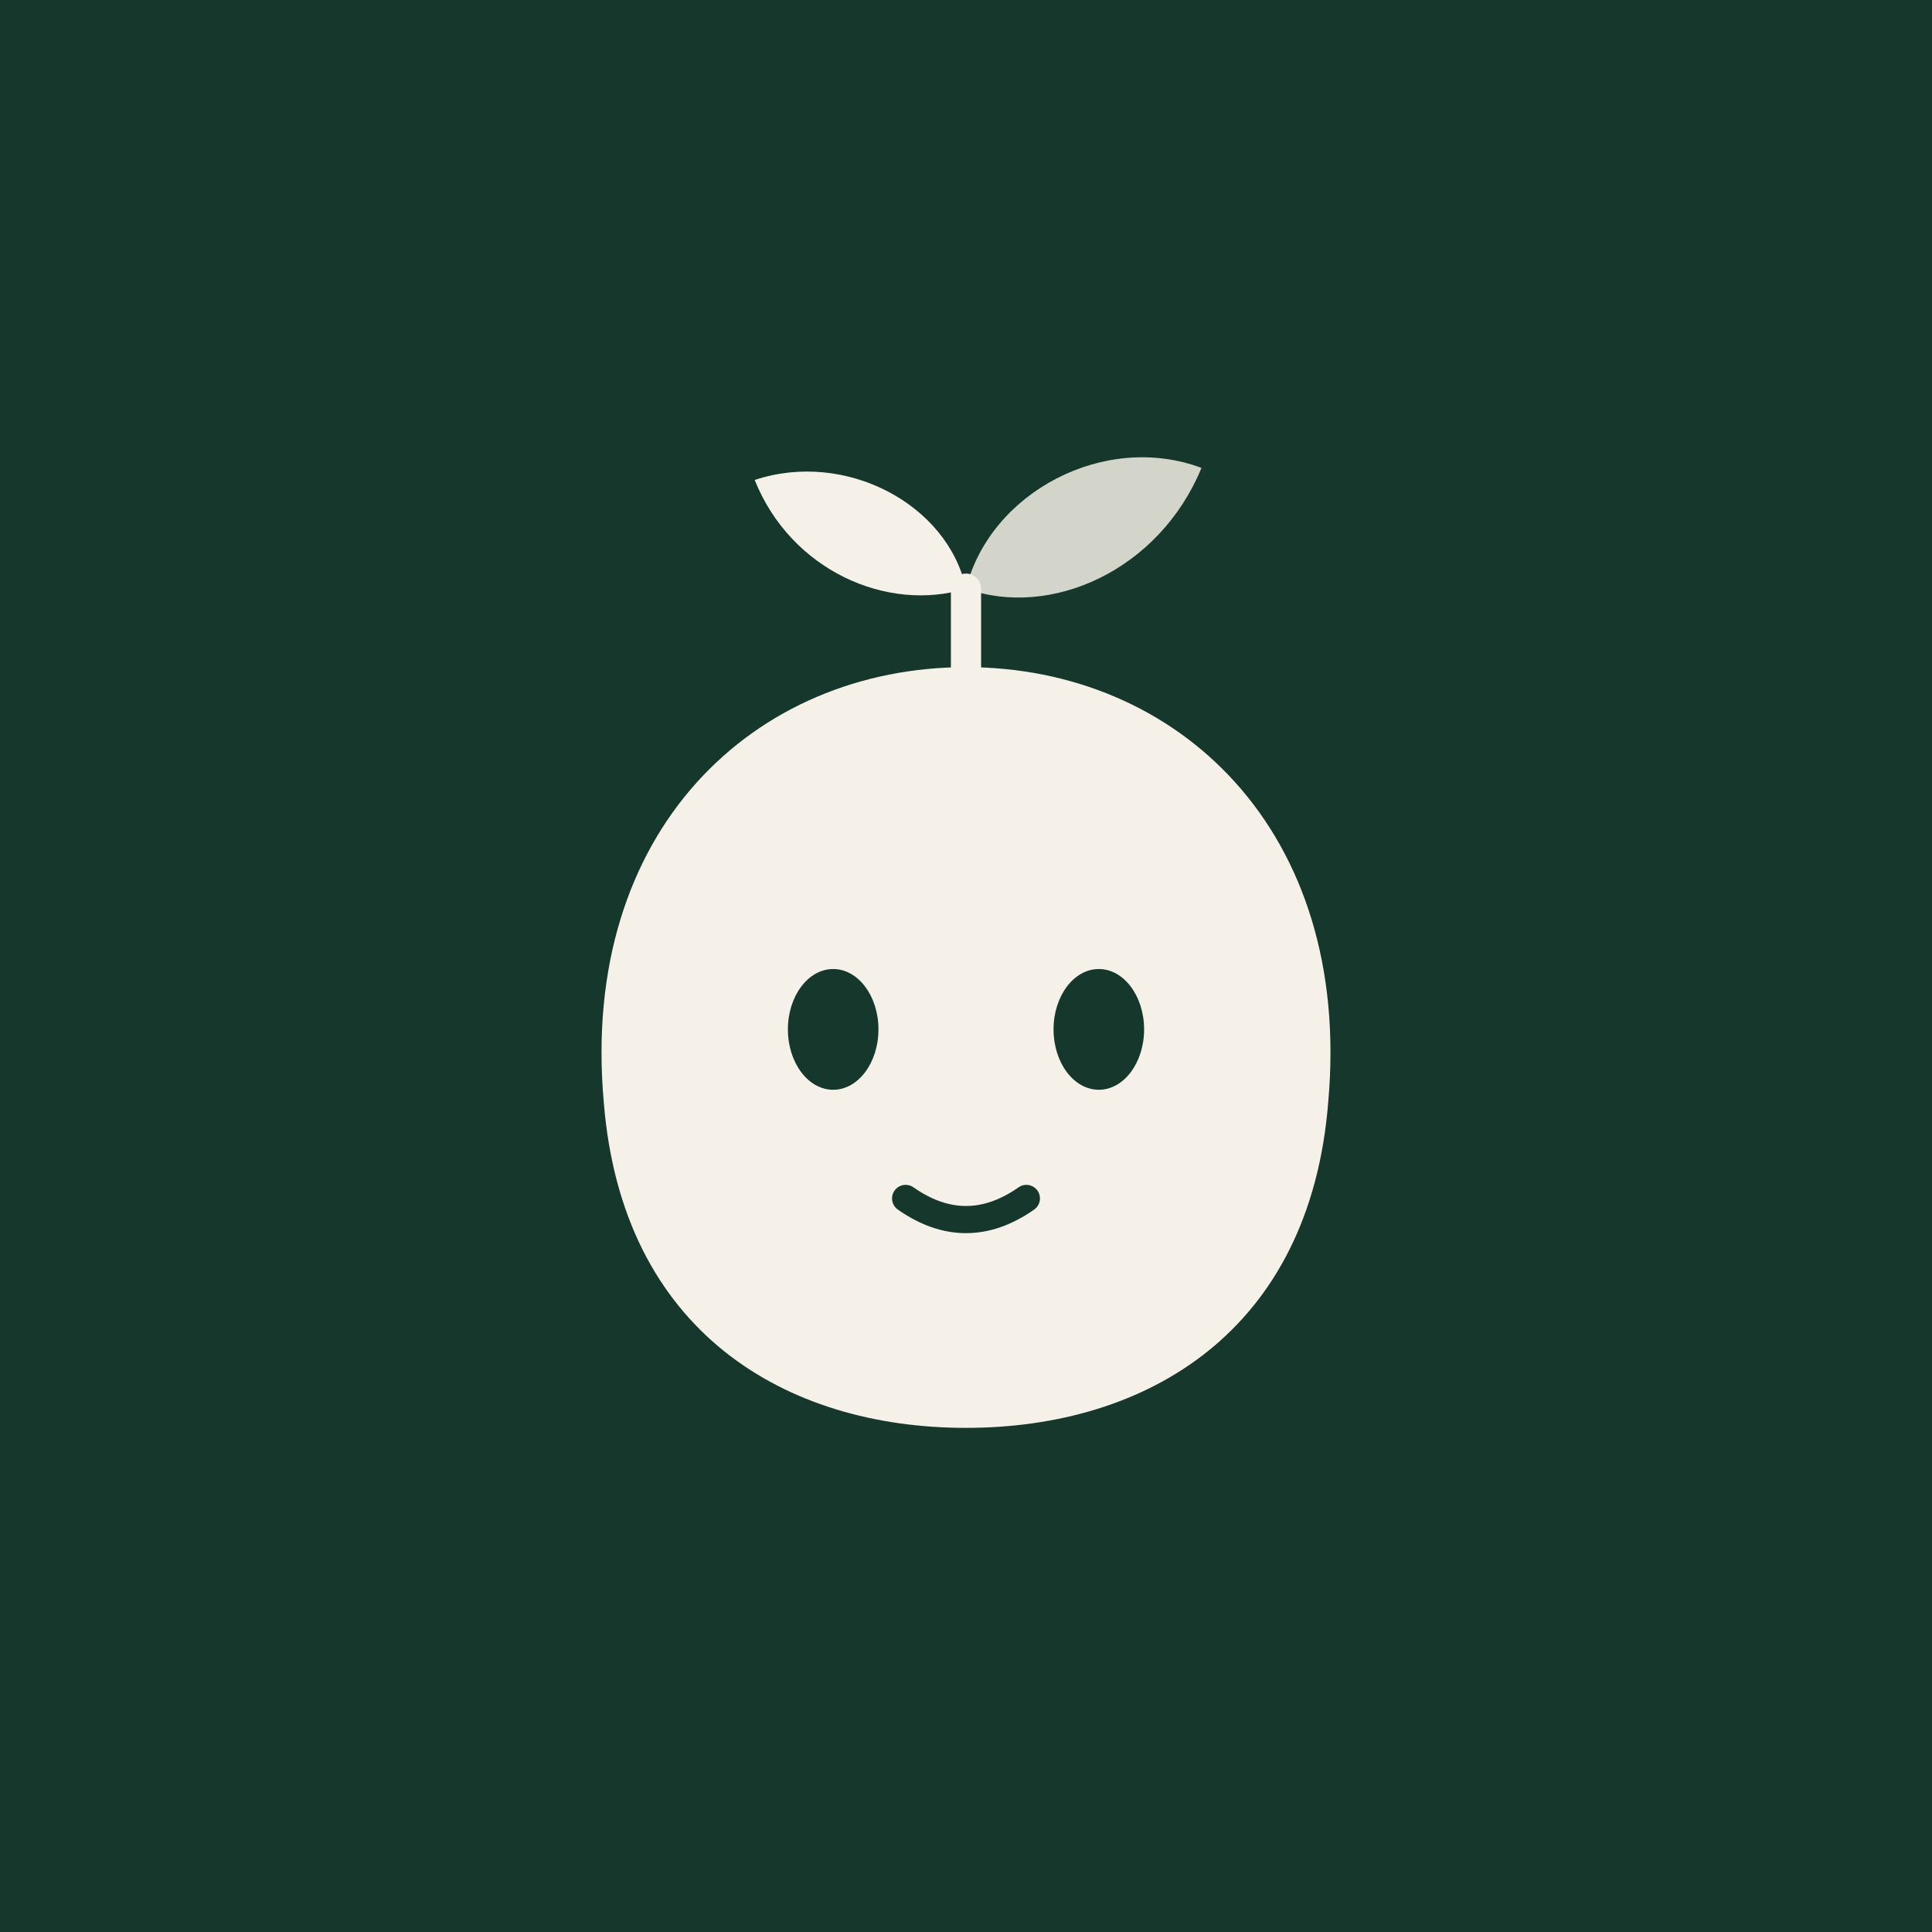
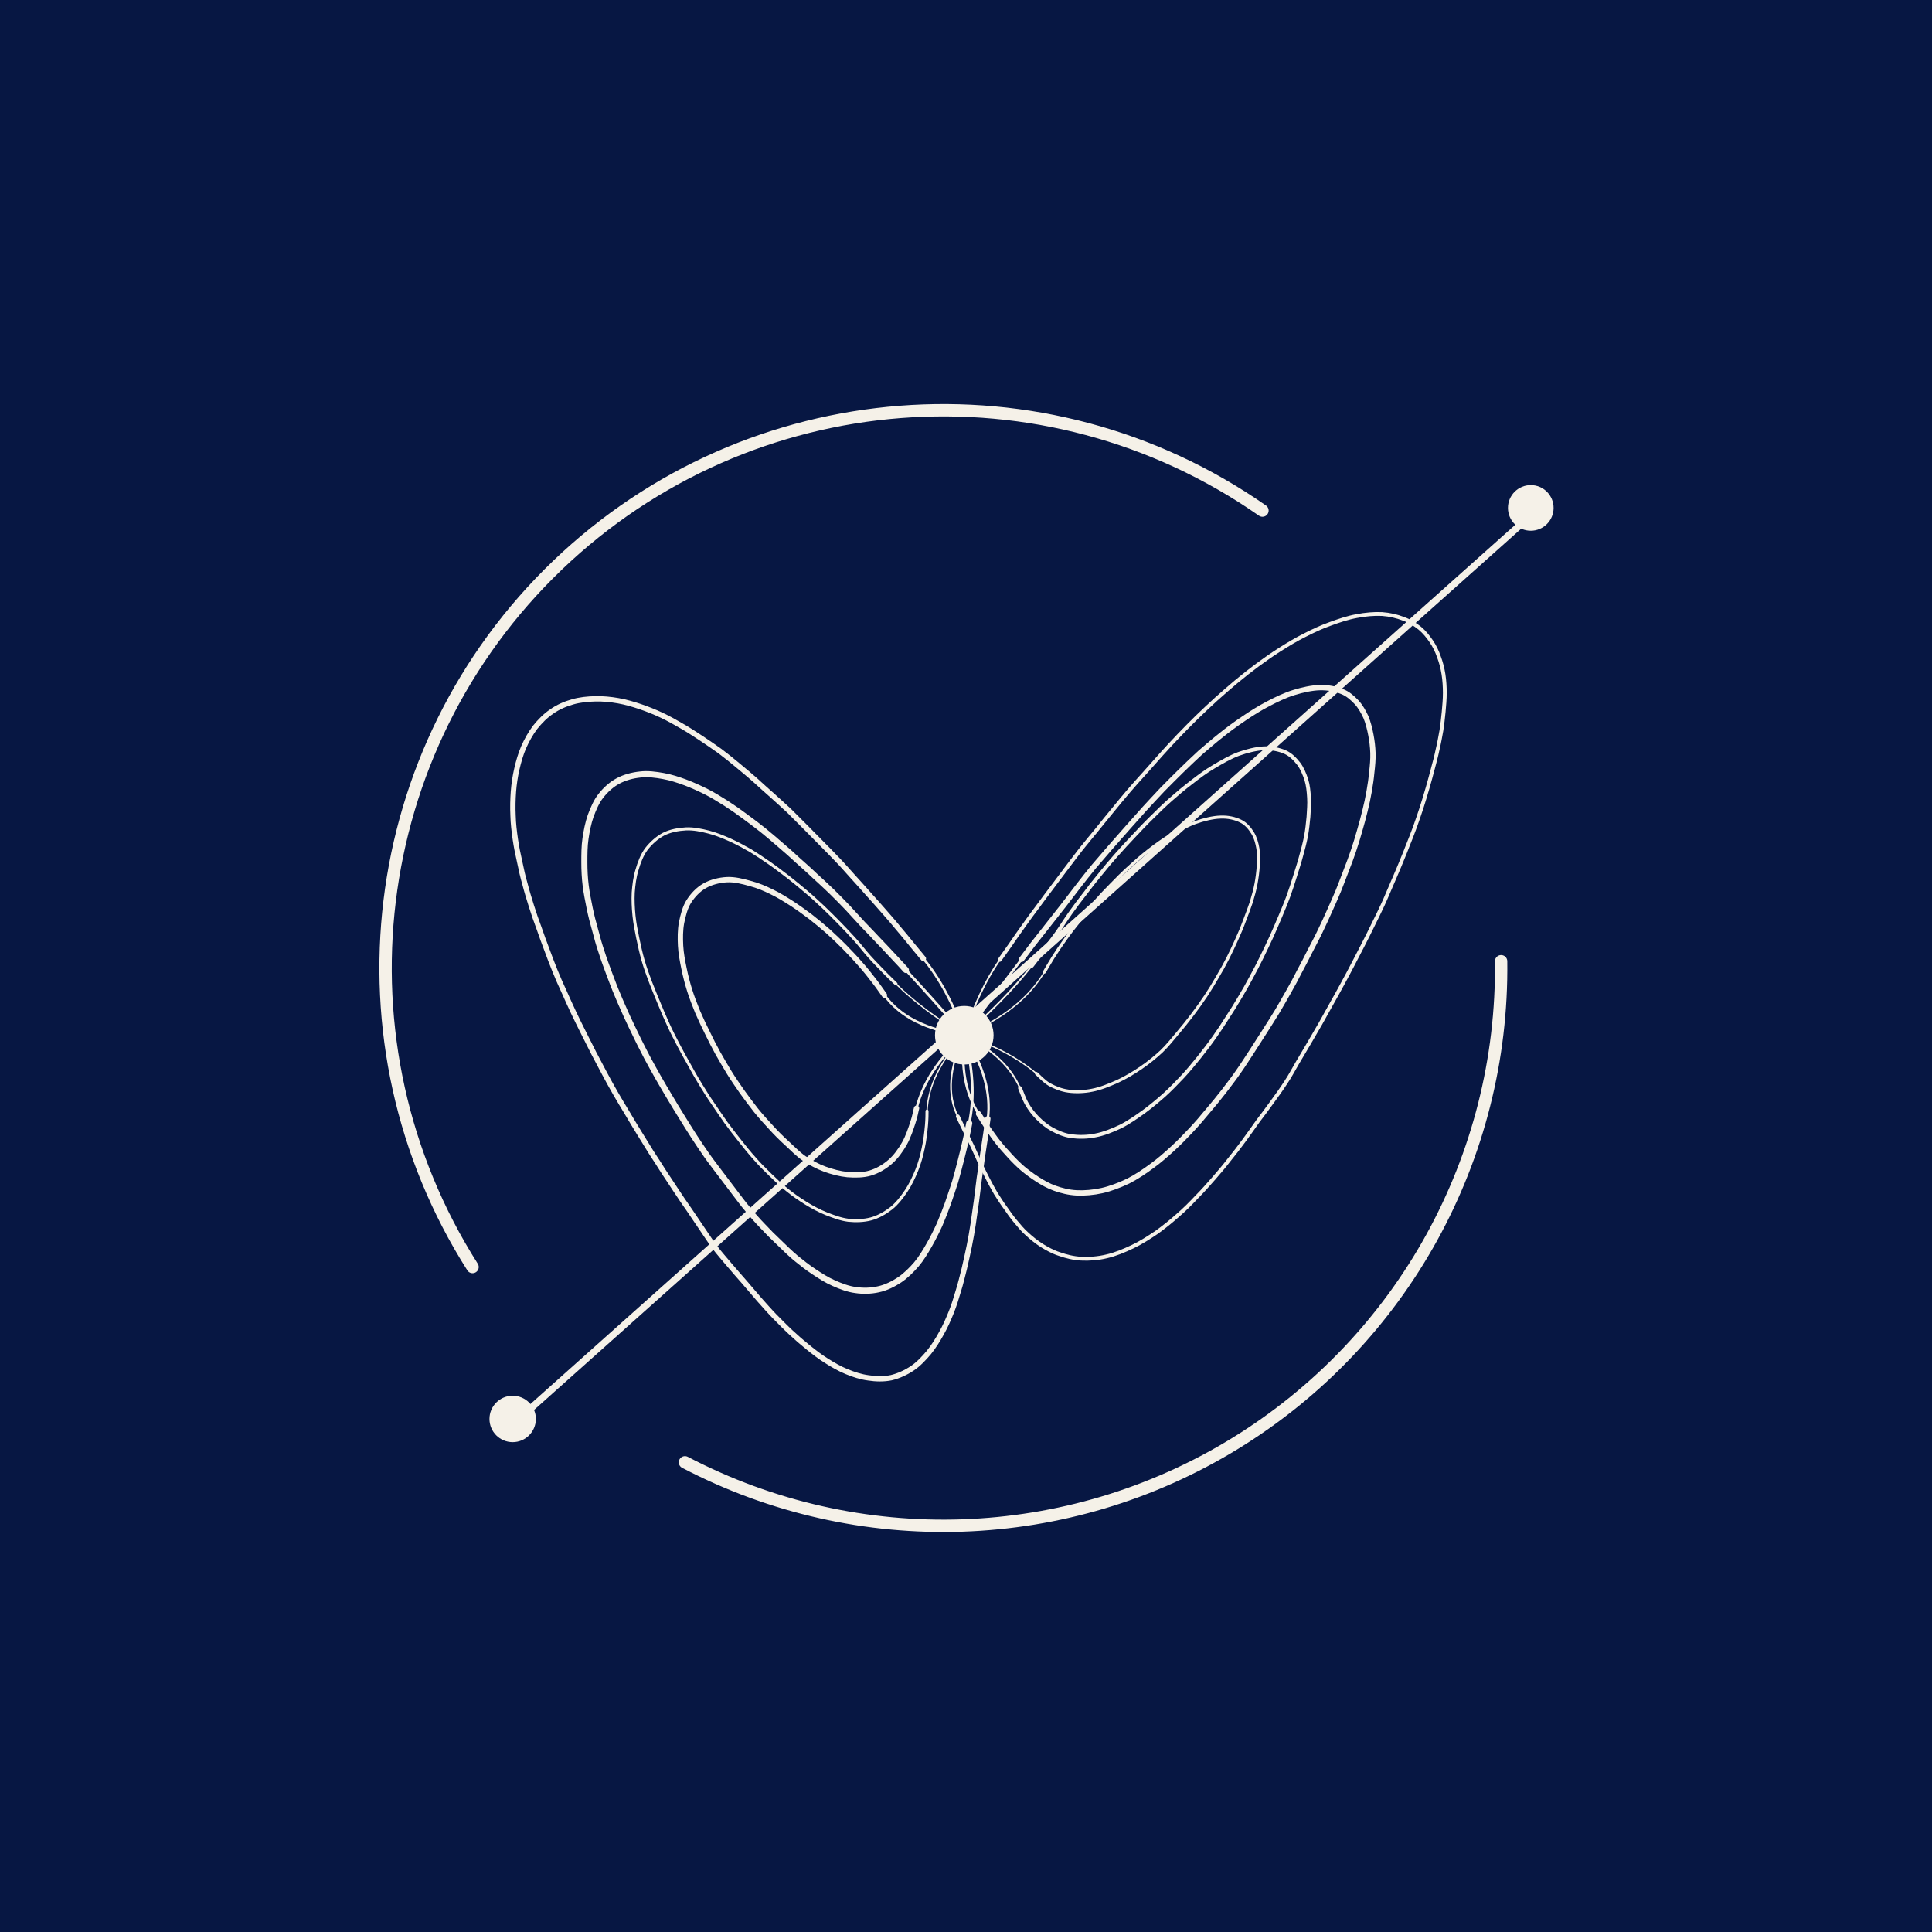
- <svg xmlns="http://www.w3.org/2000/svg" viewBox="0 0 512 512">
-   <rect width="512" height="512" fill="#16372B" />
-   <g transform="translate(256 276) scale(0.8)">
-     <path d="M0 -150 C -6 -178 -40 -196 -70 -186 C -58 -156 -26 -142 0 -150 Z" fill="#F5F1E8" />
-     <path d="M0 -150 C 8 -182 46 -202 78 -190 C 64 -156 28 -140 0 -150 Z" fill="#F5F1E8" opacity="0.85" />
-     <path d="M0 -150 L0 -118" stroke="#F5F1E8" stroke-width="10" stroke-linecap="round" />
-     <path d="M-120 20 C -128 -70 -70 -124 0 -124 C 70 -124 128 -70 120 20 C 114 96 60 128 0 128 C -60 128 -114 96 -120 20 Z" fill="#F5F1E8" />
-     <ellipse cx="-44" cy="-4" rx="15" ry="20" fill="#16372B" />
-     <ellipse cx="44" cy="-4" rx="15" ry="20" fill="#16372B" />
-     <path d="M-20 52 Q0 66 20 52" stroke="#16372B" stroke-width="9" stroke-linecap="round" fill="none" />
+ <svg xmlns="http://www.w3.org/2000/svg" viewBox="124.5 -10.5 1016 1016">
+   <rect x="124.5" y="-10.5" width="1016" height="1016" fill="#071743" />
+   <g fill="none" stroke="#F5F1E8" stroke-linecap="round">
+     <path d="M913.9 495.0A293.3 293.3 0 0 1 484.7 758.5M373.0 655.8A293.3 293.3 0 0 1 788.4 258.0" stroke-width="6.5" />
+     <path d="M394.1 738.6L929.5 260.6" stroke-width="3.6" />
+     <path d="M606.5 572.3C606.1 573.6 605.7 576.6 604.6 579.7C603.6 582.8 602.1 587.4 600.1 590.9C598.1 594.4 595.6 597.9 592.6 600.5C589.6 603.1 585.9 605.3 582.1 606.4C578.4 607.5 574.2 607.5 570.2 607.2C566.2 606.8 562.0 605.7 558.2 604.3C554.4 602.9 550.7 600.9 547.4 598.7C544.1 596.4 541.3 593.5 538.4 590.8C535.4 588.1 532.6 585.3 529.9 582.3C527.2 579.4 524.5 576.4 522.0 573.3C519.5 570.1 517.1 566.9 514.8 563.7C512.5 560.4 510.2 557.1 508.1 553.7C506.0 550.3 504.0 546.8 502.0 543.3C500.1 539.8 498.2 536.2 496.5 532.6C494.7 529.0 493.0 525.4 491.4 521.7C489.9 518.0 488.4 514.2 487.2 510.4C486.0 506.6 485.0 502.7 484.2 498.8C483.4 494.9 482.6 490.8 482.4 486.8C482.2 482.8 482.2 478.7 482.9 474.8C483.7 470.9 484.7 466.8 486.7 463.6C488.8 460.3 491.7 457.2 495.1 455.3C498.4 453.4 502.8 452.3 506.8 452.1C510.8 451.9 515.1 453.0 519.0 454.1C522.9 455.1 526.7 456.7 530.3 458.5C533.9 460.2 537.4 462.4 540.7 464.5C544.1 466.7 547.4 469.1 550.6 471.5C553.7 473.9 556.8 476.5 559.8 479.1C562.8 481.8 565.7 484.6 568.5 487.4C571.3 490.3 574.1 493.2 576.7 496.2C579.4 499.2 582.2 502.7 584.3 505.5C586.5 508.3 588.7 511.6 589.6 512.8" stroke-width="2.8" />
+     <path d="M606.5 572.3Q611.4 552.3 631.6 533.9M589.6 512.8Q602.0 529.9 631.6 533.9" stroke-width="1.3" />
+     <path d="M612.0 573.8C612.0 575.1 612.0 578.1 611.7 581.4C611.4 584.6 610.9 589.4 610.0 593.3C609.2 597.2 608.1 601.2 606.6 604.9C605.1 608.6 603.3 612.4 601.1 615.7C598.9 619.0 596.3 622.4 593.2 624.9C590.1 627.3 586.3 629.5 582.5 630.5C578.7 631.5 574.5 631.6 570.6 631.2C566.6 630.7 562.7 629.2 559.1 627.8C555.4 626.3 551.8 624.4 548.4 622.3C545.0 620.2 541.7 617.9 538.6 615.4C535.4 612.9 532.5 610.1 529.6 607.3C526.7 604.5 523.9 601.7 521.3 598.7C518.6 595.7 516.1 592.6 513.6 589.4C511.1 586.3 508.7 583.1 506.3 579.9C504.0 576.6 501.7 573.3 499.5 570.0C497.2 566.7 495.1 563.3 493.0 559.9C490.9 556.5 488.9 553.0 487.0 549.5C485.0 546.0 483.1 542.5 481.2 538.9C479.4 535.4 477.5 531.8 475.9 528.2C474.2 524.5 472.6 520.8 471.1 517.1C469.6 513.4 468.0 509.7 466.6 506.0C465.2 502.2 463.8 498.5 462.7 494.6C461.6 490.8 460.7 486.8 459.9 482.9C459.1 479.0 458.3 475.0 457.9 471.0C457.5 467.0 457.3 462.9 457.5 458.9C457.8 454.9 458.3 450.7 459.5 446.9C460.6 443.1 462.1 439.1 464.4 436.0C466.8 432.9 470.0 430.0 473.4 428.2C476.9 426.4 481.3 425.6 485.2 425.4C489.2 425.2 493.4 426.1 497.3 427.1C501.2 428.1 505.0 429.7 508.6 431.3C512.3 433.0 515.8 434.9 519.3 436.9C522.7 439.0 526.0 441.2 529.3 443.5C532.6 445.8 535.8 448.3 539.0 450.7C542.1 453.2 545.3 455.7 548.3 458.3C551.4 460.9 554.3 463.6 557.2 466.3C560.1 469.1 563.0 471.9 565.8 474.8C568.6 477.7 571.3 480.5 574.0 483.5C576.7 486.5 579.1 489.7 581.8 492.7C584.5 495.7 587.9 499.1 590.2 501.5C592.5 503.9 594.8 506.0 595.7 506.9" stroke-width="1.6" />
+     <path d="M612.0 573.8Q612.9 553.8 631.6 533.9M595.7 506.9Q610.1 521.1 631.6 533.9" stroke-width="0.7" />
+     <path d="M634.2 580.2C634.0 581.4 633.4 584.4 632.7 587.6C632.0 590.8 630.9 595.4 629.9 599.3C628.9 603.2 627.9 607.1 626.8 610.9C625.6 614.7 624.3 618.5 623.0 622.3C621.6 626.1 620.2 629.8 618.6 633.5C616.9 637.2 615.1 640.8 613.1 644.3C611.1 647.8 609.0 651.3 606.4 654.4C603.8 657.4 600.8 660.4 597.5 662.6C594.2 664.8 590.3 666.7 586.5 667.5C582.6 668.4 578.3 668.5 574.4 667.9C570.5 667.4 566.6 665.9 563.0 664.3C559.3 662.7 555.9 660.5 552.6 658.3C549.2 656.1 546.1 653.6 543.0 651.1C539.9 648.5 537.1 645.7 534.2 642.9C531.3 640.2 528.4 637.3 525.7 634.4C522.9 631.5 520.2 628.5 517.7 625.4C515.1 622.4 512.8 619.1 510.3 615.9C507.9 612.8 505.5 609.6 503.1 606.4C500.7 603.2 498.2 600.0 495.9 596.7C493.6 593.4 491.4 590.1 489.2 586.7C487.0 583.3 484.9 579.9 482.8 576.5C480.7 573.1 478.6 569.7 476.6 566.3C474.5 562.8 472.5 559.4 470.5 555.9C468.5 552.4 466.6 548.9 464.7 545.4C462.9 541.8 461.0 538.3 459.3 534.7C457.5 531.1 455.8 527.4 454.1 523.8C452.5 520.1 450.8 516.5 449.3 512.8C447.7 509.1 446.3 505.3 444.9 501.6C443.5 497.8 442.1 494.1 440.9 490.3C439.6 486.5 438.5 482.6 437.5 478.7C436.4 474.9 435.4 471.0 434.6 467.1C433.8 463.1 433.0 459.2 432.5 455.2C432.0 451.2 431.8 447.1 431.8 443.0C431.8 438.9 431.8 434.5 432.4 430.5C433.0 426.4 433.8 422.4 435.1 418.6C436.5 414.9 438.1 411.0 440.5 408.0C442.9 404.9 446.1 402.0 449.5 400.2C453.0 398.3 457.2 397.2 461.2 396.8C465.1 396.3 469.4 396.9 473.3 397.6C477.3 398.3 481.2 399.6 485.0 401.0C488.7 402.4 492.4 404.1 496.0 405.9C499.6 407.7 503.0 409.9 506.4 412.0C509.8 414.2 513.1 416.5 516.3 418.9C519.5 421.2 522.7 423.7 525.9 426.2C529.0 428.7 532.0 431.3 535.0 433.9C538.1 436.5 541.1 439.2 544.0 441.9C547.0 444.6 550.0 447.2 552.9 450.0C555.9 452.7 558.8 455.4 561.7 458.2C564.6 461.0 567.3 463.8 570.1 466.7C572.8 469.6 575.5 472.6 578.2 475.5C581.0 478.4 583.8 481.3 586.5 484.2C589.3 487.1 592.4 490.4 594.8 493.0C597.2 495.5 599.9 498.5 600.9 499.6" stroke-width="3.2" />
+     <path d="M634.2 580.2Q638.5 559.8 631.6 533.9M600.9 499.6Q615.0 514.8 631.6 533.9" stroke-width="1.4" />
+     <path d="M644.0 577.8C643.8 579.0 643.4 582.0 643.0 585.3C642.5 588.5 641.8 593.2 641.2 597.2C640.7 601.1 640.1 605.1 639.5 609.1C639.0 613.1 638.5 617.1 638.0 621.1C637.4 625.0 636.9 629.0 636.3 633.0C635.7 637.0 635.0 640.9 634.2 644.9C633.4 648.8 632.5 652.8 631.6 656.7C630.6 660.6 629.7 664.5 628.5 668.3C627.4 672.1 626.2 676.0 624.7 679.7C623.2 683.4 621.6 687.1 619.6 690.6C617.7 694.1 615.5 697.6 613.0 700.7C610.4 703.8 607.5 706.9 604.2 709.1C600.9 711.3 597.0 713.1 593.2 714.0C589.4 714.8 585.1 714.7 581.2 714.1C577.3 713.6 573.3 712.3 569.7 710.8C566.0 709.3 562.4 707.2 559.1 705.1C555.7 703.0 552.5 700.5 549.4 698.0C546.3 695.5 543.3 692.9 540.3 690.1C537.4 687.4 534.6 684.5 531.8 681.7C529.0 678.8 526.4 675.8 523.7 672.8C521.1 669.8 518.5 666.7 515.9 663.7C513.3 660.7 510.6 657.7 508.0 654.6C505.4 651.5 502.7 648.5 500.3 645.3C497.9 642.1 495.8 638.7 493.5 635.4C491.3 632.1 489.0 628.8 486.8 625.5C484.5 622.2 482.2 618.9 480.0 615.5C477.8 612.2 475.6 608.9 473.4 605.5C471.3 602.1 469.1 598.8 466.9 595.4C464.8 592.0 462.7 588.6 460.6 585.2C458.5 581.8 456.4 578.3 454.4 574.9C452.3 571.4 450.2 568.0 448.2 564.5C446.2 561.0 444.3 557.6 442.4 554.0C440.5 550.5 438.7 546.9 436.8 543.4C435.0 539.8 433.2 536.3 431.4 532.7C429.6 529.1 427.8 525.5 426.1 521.9C424.4 518.2 422.7 514.6 421.1 510.9C419.4 507.3 417.8 503.6 416.3 499.9C414.8 496.2 413.4 492.5 412.0 488.7C410.6 485.0 409.2 481.2 407.9 477.4C406.5 473.7 405.2 469.9 404.0 466.1C402.8 462.3 401.6 458.4 400.6 454.5C399.5 450.7 398.6 446.8 397.8 442.8C396.9 438.9 396.1 435.0 395.5 430.9C394.9 426.8 394.4 422.5 394.3 418.4C394.1 414.2 394.2 409.9 394.5 405.8C394.8 401.8 395.4 397.8 396.3 393.9C397.2 390.0 398.3 386.1 399.9 382.4C401.5 378.8 403.5 375.2 405.9 372.0C408.4 368.9 411.3 365.9 414.6 363.7C417.8 361.4 421.7 359.7 425.6 358.6C429.4 357.5 433.5 357.1 437.5 357.0C441.5 356.9 445.6 357.3 449.6 358.0C453.5 358.7 457.4 359.8 461.2 361.1C465.0 362.4 468.8 363.9 472.4 365.6C476.0 367.3 479.6 369.3 483.0 371.3C486.5 373.3 489.9 375.5 493.2 377.7C496.6 379.9 499.8 382.2 503.1 384.5C506.3 386.9 509.4 389.4 512.5 392.0C515.6 394.5 518.7 397.2 521.7 399.8C524.7 402.5 527.6 405.2 530.6 407.8C533.6 410.5 536.6 413.2 539.5 415.9C542.4 418.7 545.1 421.6 548.0 424.4C550.8 427.2 553.6 430.1 556.4 432.9C559.2 435.8 562.1 438.6 564.8 441.5C567.6 444.4 570.2 447.4 572.9 450.4C575.6 453.4 578.3 456.3 580.9 459.3C583.6 462.3 586.3 465.3 588.9 468.3C591.5 471.3 594.2 474.3 596.7 477.4C599.3 480.4 602.2 484.0 604.4 486.7C606.6 489.4 609.2 492.5 610.1 493.6" stroke-width="2.8" />
+     <path d="M644.0 577.8Q646.6 557.4 631.6 533.9M610.1 493.6Q623.2 509.5 631.6 533.9" stroke-width="1.3" />
+     <path d="M669.5 554.0C670.6 555.0 673.7 558.3 676.5 559.9C679.3 561.4 682.6 562.8 686.4 563.3C690.1 563.8 694.6 563.7 698.9 562.8C703.2 562.0 707.8 560.1 712.1 558.2C716.4 556.2 720.8 553.6 724.7 550.9C728.5 548.3 732.2 545.3 735.4 542.3C738.5 539.3 741.1 536.0 743.8 532.8C746.5 529.6 749.1 526.4 751.5 523.2C754.0 519.9 756.3 516.7 758.5 513.4C760.7 510.1 762.7 506.8 764.6 503.5C766.6 500.2 768.4 496.9 770.1 493.6C771.8 490.3 773.3 487.0 774.8 483.7C776.3 480.4 777.7 477.1 778.9 473.8C780.2 470.5 781.4 467.2 782.5 464.0C783.5 460.7 784.4 457.5 785.0 454.3C785.6 451.1 786.0 447.9 786.2 444.8C786.4 441.7 786.5 438.5 786.0 435.7C785.5 432.8 784.7 429.9 783.2 427.5C781.7 425.1 779.8 422.7 776.9 421.3C774.1 419.9 770.3 419.0 766.3 419.2C762.4 419.3 757.4 420.5 753.0 422.1C748.6 423.7 744.1 426.3 740.0 428.8C735.9 431.2 732.1 434.0 728.5 436.8C724.9 439.6 721.5 442.6 718.2 445.6C714.9 448.6 711.8 451.7 708.8 454.8C705.7 457.9 702.8 461.0 700.0 464.2C697.2 467.3 694.6 470.5 692.1 473.8C689.5 477.0 687.0 480.2 684.7 483.5C682.4 486.7 679.9 490.4 678.1 493.3C676.3 496.2 674.4 499.5 673.7 500.7" stroke-width="1.6" />
+     <path d="M669.5 554.0Q654.7 541.6 631.6 533.9M673.7 500.7Q661.3 521.4 631.6 533.9" stroke-width="0.7" />
+     <path d="M660.9 561.7C661.5 563.1 663.0 567.5 664.6 570.2C666.1 572.8 668.0 575.3 670.2 577.5C672.4 579.7 674.9 581.8 677.8 583.4C680.8 585.0 684.2 586.5 687.9 587.0C691.7 587.5 696.2 587.5 700.5 586.6C704.9 585.8 709.6 583.9 713.8 581.9C718.0 579.8 722.1 576.9 725.9 574.2C729.7 571.4 733.3 568.4 736.8 565.3C740.2 562.2 743.4 558.9 746.5 555.6C749.6 552.3 752.3 548.9 755.1 545.5C757.8 542.1 760.5 538.6 762.9 535.2C765.4 531.7 767.7 528.2 769.9 524.7C772.2 521.2 774.4 517.7 776.5 514.1C778.6 510.6 780.6 507.1 782.5 503.5C784.4 500.0 786.3 496.4 788.0 492.9C789.8 489.3 791.4 485.8 793.1 482.2C794.7 478.7 796.2 475.1 797.7 471.6C799.2 468.0 800.7 464.5 802.0 460.9C803.3 457.4 804.4 453.9 805.5 450.4C806.6 446.8 807.8 443.3 808.7 439.8C809.7 436.3 810.6 432.8 811.3 429.3C811.9 425.9 812.3 422.5 812.6 419.1C812.8 415.7 813.1 412.3 812.9 409.1C812.7 405.8 812.4 402.5 811.5 399.6C810.5 396.6 809.3 393.6 807.5 391.2C805.6 388.8 803.4 386.4 800.3 385.0C797.3 383.7 793.3 382.8 789.2 383.0C785.1 383.2 780.2 384.4 775.8 386.0C771.5 387.6 767.0 390.2 762.8 392.7C758.7 395.1 754.8 398.0 751.1 400.9C747.3 403.8 743.7 406.8 740.2 409.9C736.7 413.0 733.4 416.2 730.2 419.4C726.9 422.6 723.8 425.9 720.7 429.2C717.6 432.5 714.5 435.8 711.6 439.1C708.7 442.4 705.8 445.8 703.1 449.2C700.3 452.6 697.6 456.0 695.0 459.5C692.3 462.9 689.7 466.4 687.3 469.8C684.8 473.3 682.7 476.8 680.2 480.3C677.7 483.8 674.4 488.0 672.2 490.8C670.1 493.6 667.9 496.3 667.1 497.4" stroke-width="2.0" />
+     <path d="M660.9 561.7Q653.7 545.0 631.6 533.9M667.1 497.4Q652.9 515.3 631.6 533.9" stroke-width="0.9" />
+     <path d="M639.1 575.2C639.9 576.5 642.3 580.3 644.0 582.9C645.8 585.4 647.5 587.9 649.4 590.3C651.3 592.7 653.4 595.0 655.5 597.3C657.6 599.6 659.8 601.8 662.2 603.9C664.7 606.0 667.3 607.9 670.1 609.7C672.9 611.5 675.9 613.2 679.3 614.4C682.7 615.6 686.6 616.6 690.7 616.8C694.8 617.0 699.5 616.6 704.0 615.6C708.5 614.6 713.4 612.7 717.8 610.6C722.1 608.4 726.3 605.6 730.2 602.7C734.1 599.9 737.7 596.7 741.1 593.6C744.6 590.4 747.8 587.1 750.9 583.8C754.0 580.5 756.9 577.1 759.7 573.7C762.6 570.3 765.4 566.9 768.1 563.4C770.7 560.0 773.4 556.5 775.8 553.0C778.2 549.6 780.4 546.1 782.7 542.6C784.9 539.1 787.2 535.6 789.5 532.0C791.7 528.5 794.0 525.0 796.1 521.5C798.2 518.0 800.2 514.4 802.2 510.9C804.2 507.4 806.1 503.9 807.9 500.3C809.8 496.8 811.6 493.3 813.4 489.7C815.2 486.2 817.1 482.7 818.8 479.1C820.5 475.6 822.1 472.1 823.7 468.5C825.3 465.0 826.8 461.5 828.3 458.0C829.7 454.4 831.1 450.9 832.4 447.4C833.8 443.9 835.1 440.3 836.3 436.8C837.5 433.3 838.5 429.9 839.5 426.4C840.5 422.9 841.5 419.4 842.3 416.0C843.2 412.5 843.9 409.1 844.5 405.7C845.1 402.3 845.6 398.9 845.9 395.5C846.3 392.1 846.6 388.8 846.5 385.5C846.4 382.3 846.0 379.0 845.4 375.9C844.8 372.8 844.0 369.5 842.8 366.6C841.5 363.8 840.0 361.1 837.9 358.8C835.8 356.6 833.3 354.3 830.1 353.1C826.9 351.8 822.8 351.0 818.6 351.1C814.4 351.2 809.4 352.3 804.9 353.7C800.3 355.1 795.6 357.4 791.2 359.7C786.8 362.0 782.5 364.7 778.4 367.5C774.4 370.2 770.4 373.1 766.7 376.1C762.9 379.1 759.3 382.2 755.7 385.3C752.2 388.5 748.9 391.7 745.5 395.0C742.2 398.2 739.0 401.5 735.8 404.7C732.6 408.0 729.6 411.4 726.5 414.7C723.5 418.1 720.5 421.4 717.5 424.8C714.5 428.2 711.6 431.5 708.6 434.9C705.7 438.3 702.8 441.6 699.9 445.0C697.1 448.4 694.4 451.8 691.7 455.3C689.0 458.7 686.5 462.2 683.8 465.6C681.1 469.0 678.4 472.5 675.7 475.9C673.0 479.3 670.0 483.2 667.6 486.2C665.3 489.2 662.7 492.7 661.7 494.0" stroke-width="2.8" />
+     <path d="M639.1 575.2Q628.8 559.3 631.6 533.9M661.7 494.0Q648.0 511.8 631.6 533.9" stroke-width="1.3" />
+     <path d="M628.2 576.6C628.8 578.0 630.8 582.0 632.1 584.7C633.5 587.4 634.8 590.1 636.1 592.8C637.3 595.5 638.6 598.2 639.8 601.0C641.1 603.7 642.4 606.4 643.8 609.1C645.1 611.7 646.6 614.4 648.1 617.0C649.7 619.5 651.3 622.1 653.1 624.5C654.8 627.0 656.6 629.5 658.5 631.8C660.5 634.2 662.4 636.5 664.8 638.6C667.1 640.7 669.6 642.7 672.4 644.5C675.2 646.2 678.2 647.9 681.7 649.0C685.1 650.2 689.0 651.2 693.1 651.4C697.2 651.6 701.9 651.3 706.4 650.2C710.9 649.2 715.7 647.2 720.1 645.1C724.5 643.0 728.7 640.3 732.7 637.6C736.6 634.8 740.3 631.8 743.8 628.7C747.3 625.7 750.5 622.5 753.6 619.2C756.8 616.0 759.7 612.7 762.6 609.4C765.5 606.1 768.3 602.8 770.9 599.4C773.6 596.1 776.2 592.7 778.7 589.3C781.2 585.9 783.6 582.5 786.0 579.1C788.5 575.8 791.1 572.4 793.5 569.0C796.0 565.6 798.5 562.1 800.7 558.7C803.0 555.3 804.8 551.8 806.8 548.4C808.8 545.0 810.9 541.5 812.9 538.1C814.9 534.6 816.9 531.2 818.9 527.8C820.8 524.3 822.8 520.9 824.7 517.4C826.6 514.0 828.6 510.5 830.4 507.1C832.3 503.7 834.1 500.2 835.9 496.8C837.7 493.3 839.5 489.8 841.3 486.4C843.1 482.9 844.8 479.5 846.5 476.0C848.2 472.6 849.9 469.1 851.5 465.7C853.1 462.3 854.5 458.8 856.0 455.4C857.5 451.9 859.0 448.5 860.4 445.1C861.8 441.6 863.3 438.2 864.6 434.7C866.0 431.3 867.3 427.9 868.6 424.4C869.8 421.0 871.0 417.6 872.1 414.2C873.2 410.8 874.2 407.4 875.2 404.0C876.2 400.6 877.1 397.2 878.0 393.8C878.9 390.5 879.8 387.1 880.5 383.7C881.3 380.4 881.9 377.0 882.5 373.7C883.0 370.3 883.4 367.1 883.7 363.8C884.0 360.5 884.3 357.2 884.3 353.9C884.3 350.7 884.1 347.3 883.6 344.1C883.1 340.9 882.3 337.8 881.2 334.9C880.2 332.0 878.9 329.3 877.2 326.8C875.5 324.3 873.6 321.9 871.2 319.9C868.7 317.9 865.9 316.1 862.5 314.9C859.2 313.6 855.4 312.7 851.3 312.4C847.2 312.2 842.5 312.6 837.9 313.5C833.4 314.3 828.6 315.9 824.0 317.6C819.4 319.2 814.8 321.4 810.5 323.6C806.1 325.8 801.8 328.4 797.7 331.0C793.6 333.6 789.6 336.4 785.8 339.2C781.9 342.1 778.2 345.0 774.6 348.0C771.0 351.0 767.5 354.1 764.0 357.2C760.6 360.3 757.2 363.5 754.0 366.6C750.7 369.8 747.5 373.1 744.4 376.3C741.3 379.5 738.3 382.8 735.3 386.1C732.4 389.4 729.4 392.7 726.5 396.0C723.6 399.2 720.6 402.5 717.8 405.8C714.9 409.2 712.2 412.5 709.5 415.8C706.7 419.2 704.0 422.5 701.3 425.9C698.6 429.2 695.8 432.5 693.1 435.9C690.5 439.2 688.0 442.6 685.4 446.0C682.8 449.4 680.3 452.8 677.8 456.1C675.2 459.5 672.7 462.9 670.2 466.3C667.7 469.6 665.2 473.0 662.8 476.4C660.3 479.8 657.7 483.7 655.6 486.7C653.5 489.7 651.1 493.1 650.2 494.3" stroke-width="2.0" />
+     <path d="M628.2 576.6Q619.6 559.3 631.6 533.9M650.2 494.3Q639.0 510.5 631.6 533.9" stroke-width="0.9" />
+   </g>
+   <g fill="#F5F1E8">
+     <circle cx="929.5" cy="256.6" r="12.0" />
+     <circle cx="394.1" cy="735.7" r="12.2" />
+     <circle cx="631.6" cy="533.9" r="15.4" />
  </g>
</svg>
